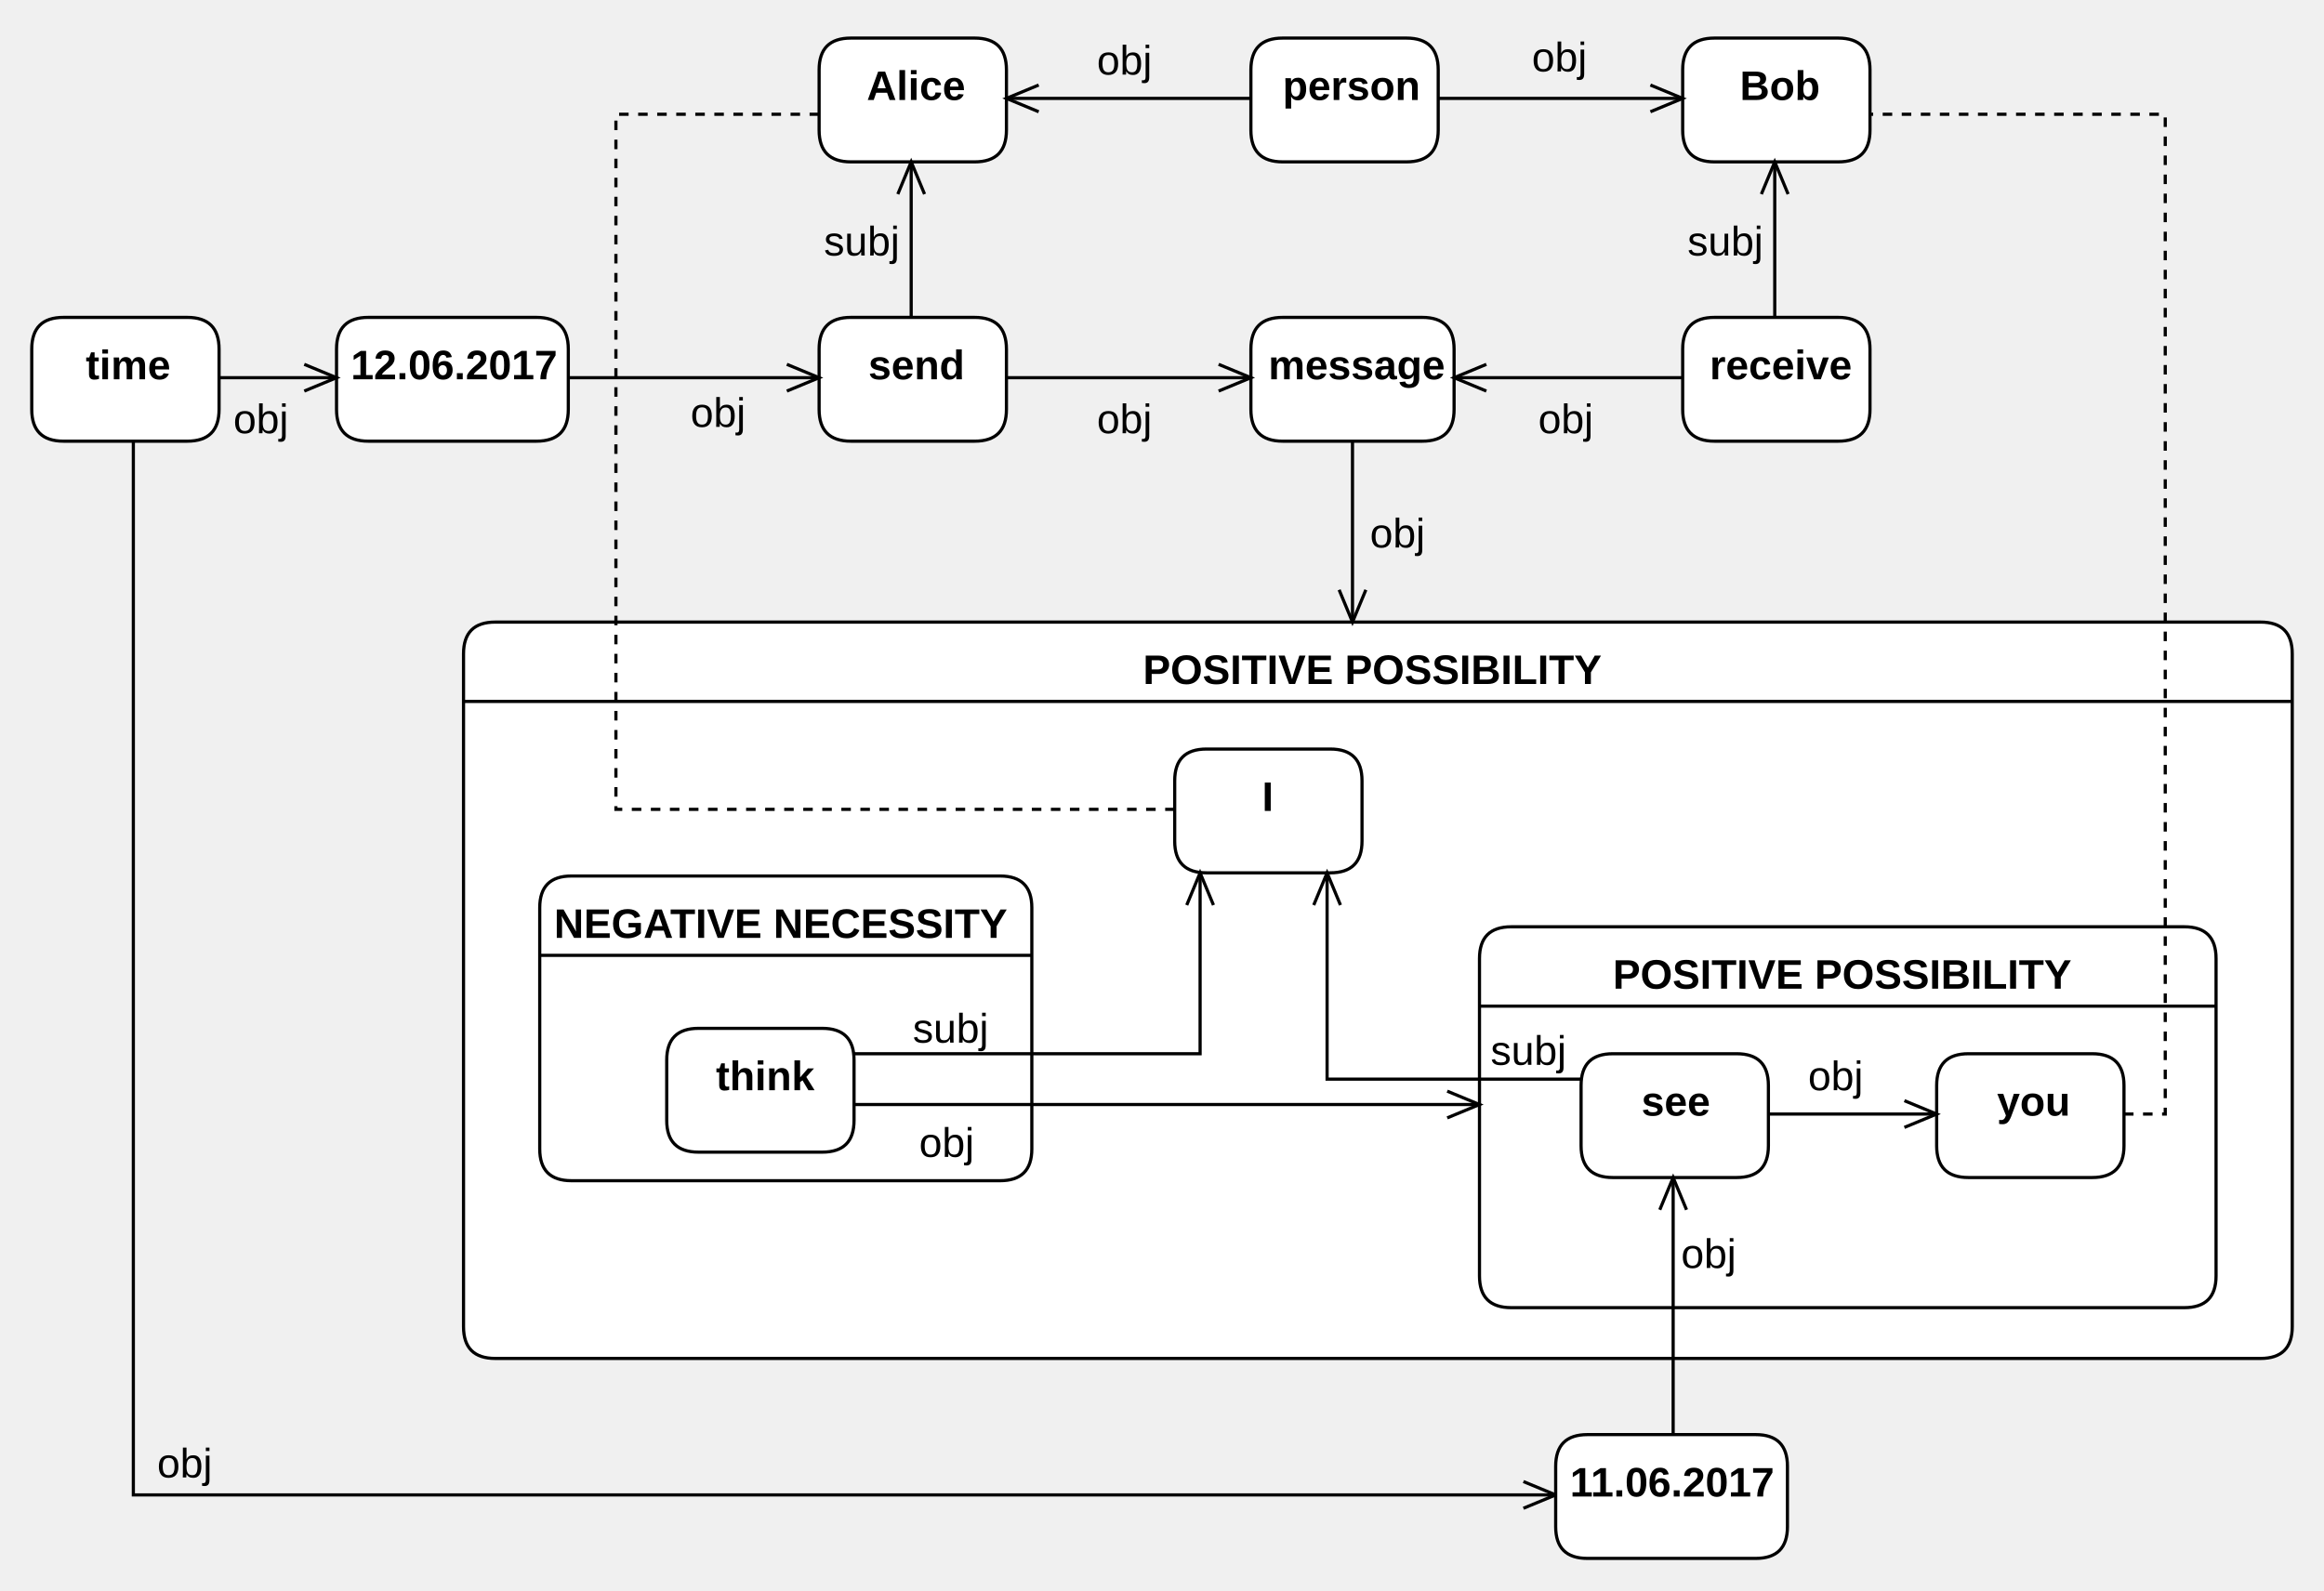
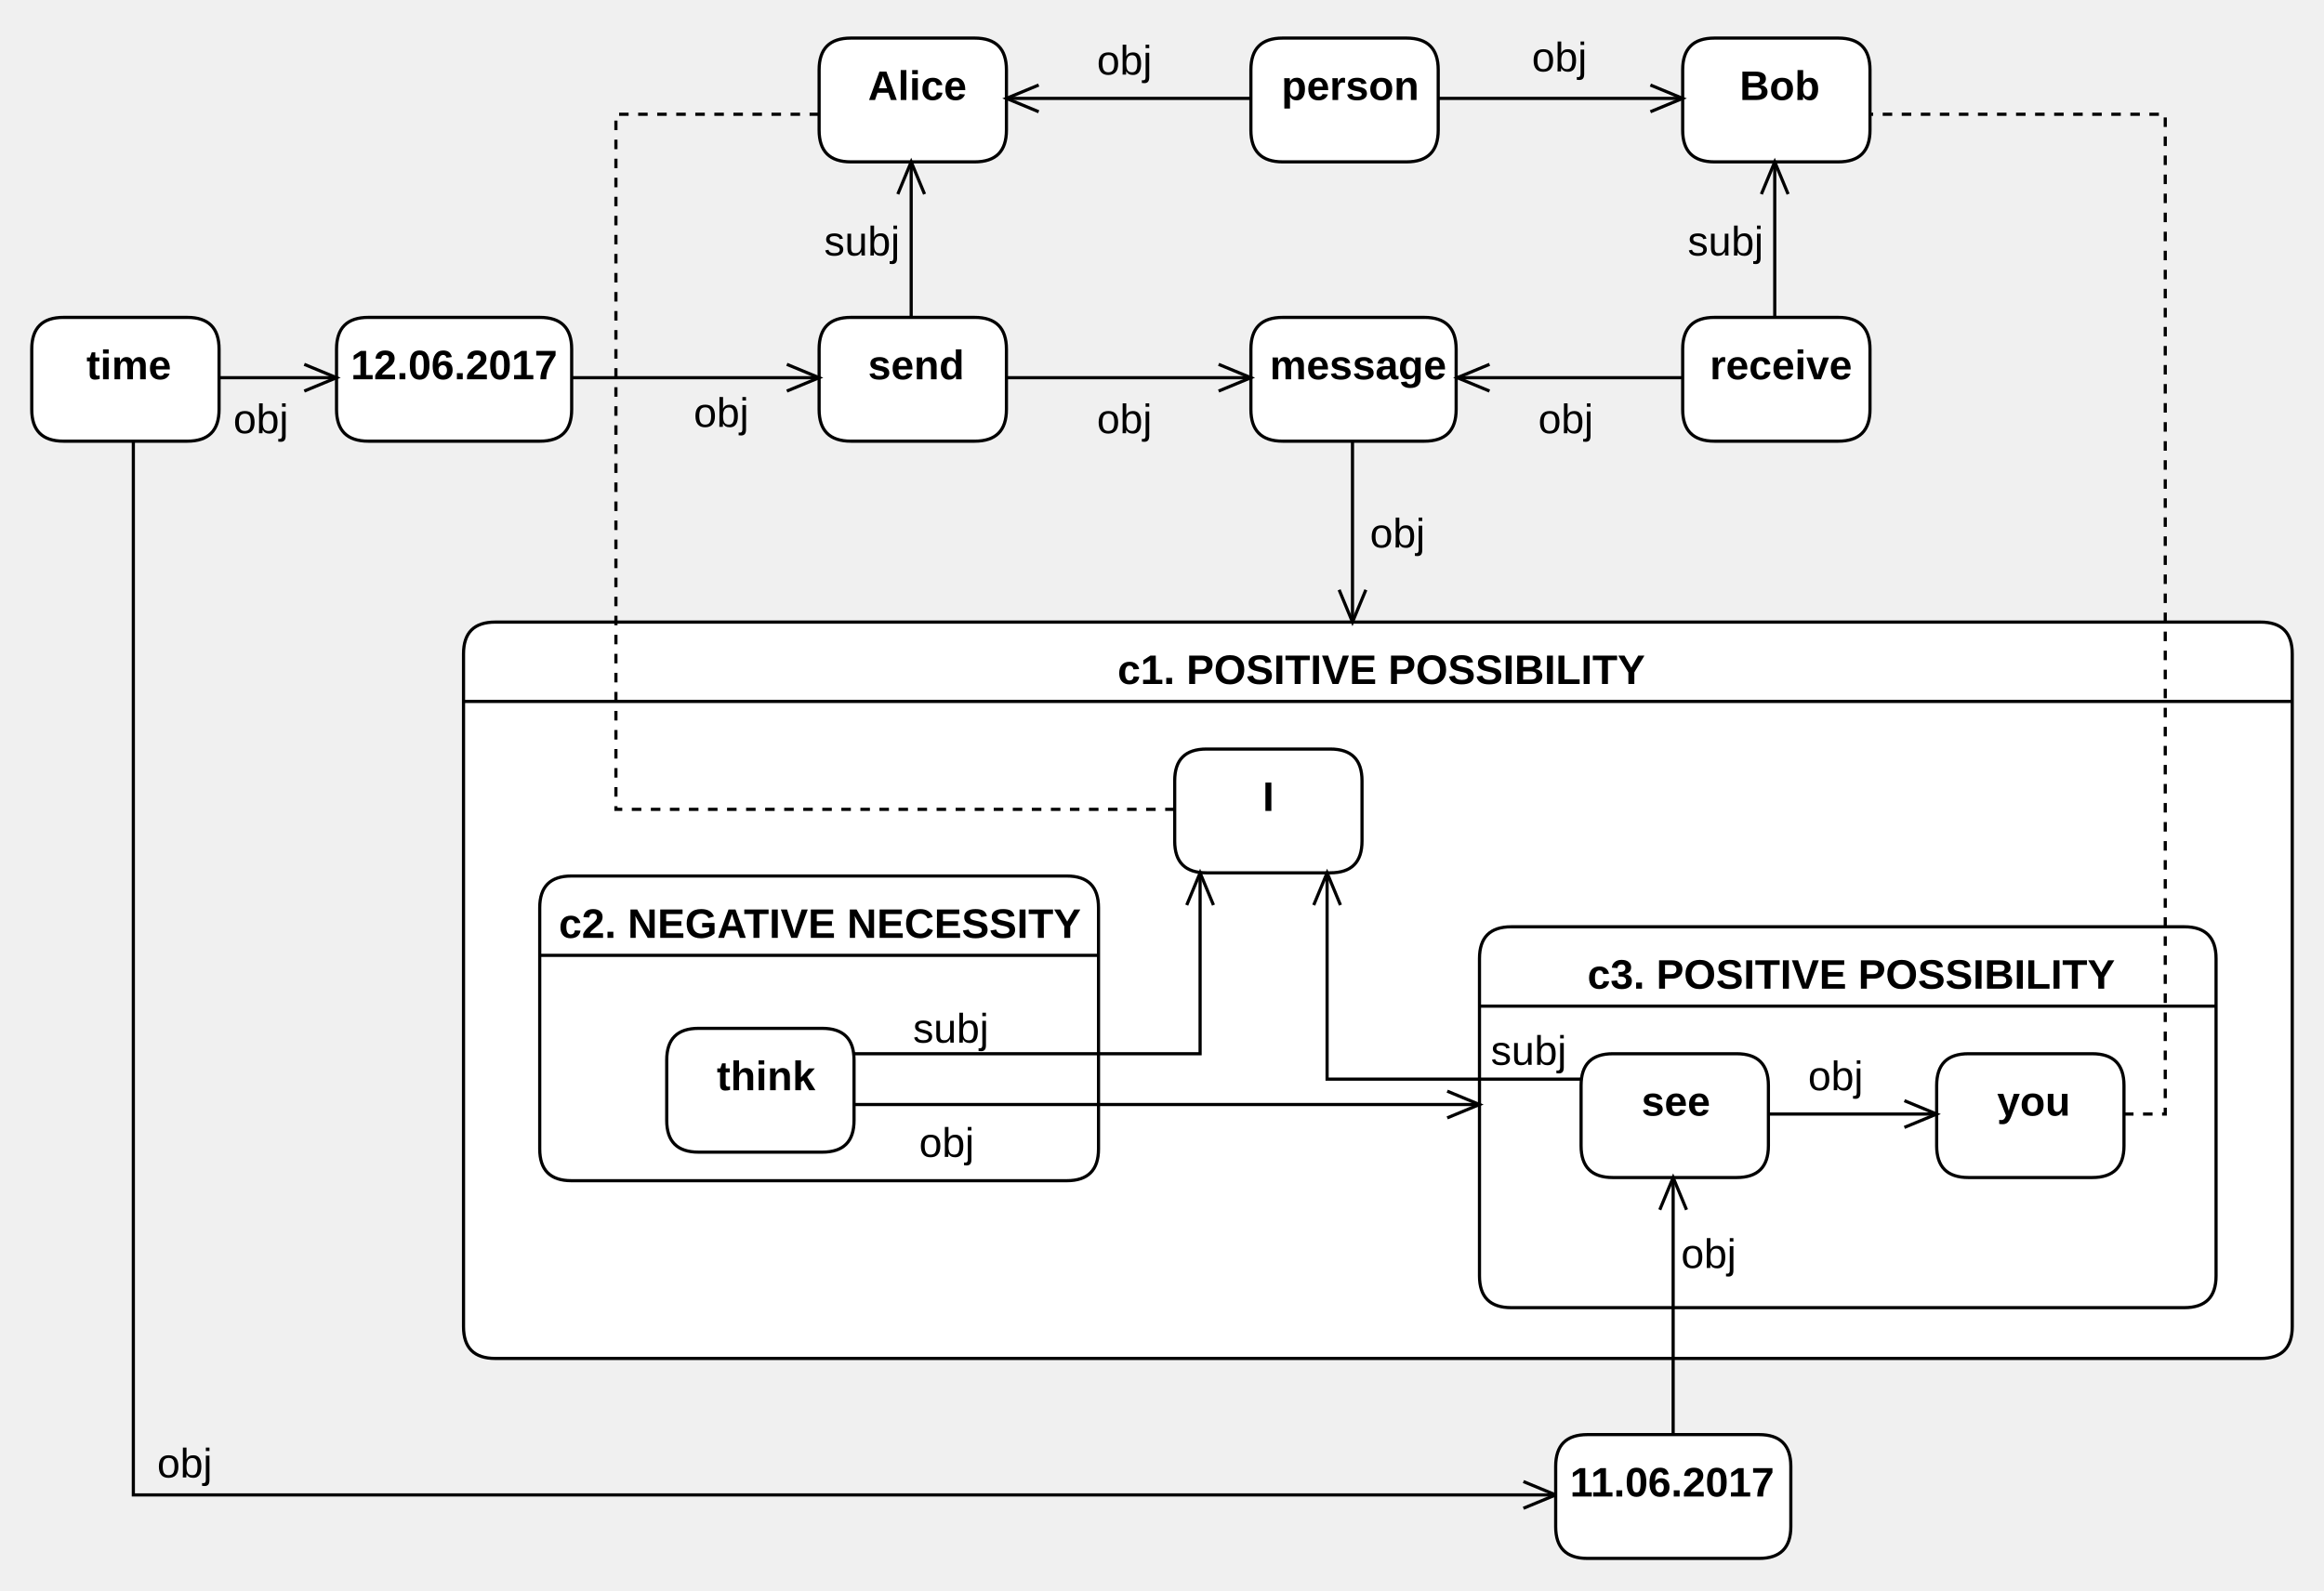
<svg xmlns="http://www.w3.org/2000/svg" version="1.1" width="732" height="501">
  <defs />
  <g>
    <g transform="translate(2,4) scale(1,1)">
      <path fill="#ffffff" stroke="none" d="M 266 8 L 305 8 Q 315 8 315 18 L 315 37 Q 315 47 305 47 L 266 47 Q 256 47 256 37 L 256 18 Q 256 8 266 8 Z" />
    </g>
    <g transform="translate(2,4) scale(1,1)">
      <path fill="none" stroke="#000000" d="M 266 8 L 305 8 Q 315 8 315 18 L 315 37 Q 315 47 305 47 L 266 47 Q 256 47 256 37 L 256 18 Q 256 8 266 8 Z" stroke-miterlimit="10" />
    </g>
    <g transform="translate(2,4) scale(1,1)">
      <g>
        <path fill="none" stroke="none" />
-         <text fill="#000000" stroke="none" font-family="Arial" font-size="13px" font-style="normal" font-weight="bold" text-decoration="none" x="271" y="27.5">Alice</text>
+         <text fill="#000000" stroke="none" font-family="Arial" font-size="13px" font-style="normal" font-weight="bold" text-decoration="none" x="271.411" y="27.5">Alice</text>
      </g>
    </g>
    <g transform="translate(2,4) scale(1,1)">
      <path fill="#ffffff" stroke="none" d="M 154 192 L 710 192 Q 720 192 720 202 L 720 414 Q 720 424 710 424 L 154 424 Q 144 424 144 414 L 144 202 Q 144 192 154 192 Z" />
    </g>
    <g transform="translate(2,4) scale(1,1)">
      <path fill="none" stroke="#000000" d="M 154 192 L 710 192 Q 720 192 720 202 L 720 414 Q 720 424 710 424 L 154 424 Q 144 424 144 414 L 144 202 Q 144 192 154 192 Z" stroke-miterlimit="10" />
    </g>
    <g transform="translate(2,4) scale(1,1)">
      <path fill="none" stroke="#000000" d="M 144 217 L 720 217" stroke-miterlimit="10" />
    </g>
    <g transform="translate(2,4) scale(1,1)">
      <g>
        <path fill="none" stroke="none" />
-         <text fill="#000000" stroke="none" font-family="Arial" font-size="13px" font-style="normal" font-weight="bold" text-decoration="none" x="358" y="211.5">POSITIVE POSSIBILITY</text>
+         <text fill="#000000" stroke="none" font-family="Arial" font-size="13px" font-style="normal" font-weight="bold" text-decoration="none" x="350.001" y="211.5">c1. POSITIVE POSSIBILITY</text>
      </g>
    </g>
    <g transform="translate(2,4) scale(1,1)">
      <path fill="#ffffff" stroke="none" d="M 538 8 L 577 8 Q 587 8 587 18 L 587 37 Q 587 47 577 47 L 538 47 Q 528 47 528 37 L 528 18 Q 528 8 538 8 Z" />
    </g>
    <g transform="translate(2,4) scale(1,1)">
      <path fill="none" stroke="#000000" d="M 538 8 L 577 8 Q 587 8 587 18 L 587 37 Q 587 47 577 47 L 538 47 Q 528 47 528 37 L 528 18 Q 528 8 538 8 Z" stroke-miterlimit="10" />
    </g>
    <g transform="translate(2,4) scale(1,1)">
      <g>
        <path fill="none" stroke="none" />
-         <text fill="#000000" stroke="none" font-family="Arial" font-size="13px" font-style="normal" font-weight="bold" text-decoration="none" x="546" y="27.5">Bob</text>
-       </g>
-     </g>
-     <g transform="translate(2,4) scale(1,1)">
-       <path fill="#ffffff" stroke="none" d="M 402 96 L 446 96 Q 456 96 456 106 L 456 125 Q 456 135 446 135 L 402 135 Q 392 135 392 125 L 392 106 Q 392 96 402 96 Z" />
-     </g>
-     <g transform="translate(2,4) scale(1,1)">
-       <path fill="none" stroke="#000000" d="M 402 96 L 446 96 Q 456 96 456 106 L 456 125 Q 456 135 446 135 L 402 135 Q 392 135 392 125 L 392 106 Q 392 96 402 96 Z" stroke-miterlimit="10" />
-     </g>
-     <g transform="translate(2,4) scale(1,1)">
-       <g>
-         <path fill="none" stroke="none" />
-         <text fill="#000000" stroke="none" font-family="Arial" font-size="13px" font-style="normal" font-weight="bold" text-decoration="none" x="397.5" y="115.5">message</text>
+         <text fill="#000000" stroke="none" font-family="Arial" font-size="13px" font-style="normal" font-weight="bold" text-decoration="none" x="545.935" y="27.5">Bob</text>
+       </g>
+     </g>
+     <g transform="translate(2,4) scale(1,1)">
+       <path fill="#ffffff" stroke="none" d="M 402 96 L 446.65 96 Q 456.65 96 456.65 106 L 456.65 125 Q 456.65 135 446.65 135 L 402 135 Q 392 135 392 125 L 392 106 Q 392 96 402 96 Z" />
+     </g>
+     <g transform="translate(2,4) scale(1,1)">
+       <path fill="none" stroke="#000000" d="M 402 96 L 446.65 96 Q 456.65 96 456.65 106 L 456.65 125 Q 456.65 135 446.65 135 L 402 135 Q 392 135 392 125 L 392 106 Q 392 96 402 96 Z" stroke-miterlimit="10" />
+     </g>
+     <g transform="translate(2,4) scale(1,1)">
+       <g>
+         <path fill="none" stroke="none" />
+         <text fill="#000000" stroke="none" font-family="Arial" font-size="13px" font-style="normal" font-weight="bold" text-decoration="none" x="397.95" y="115.5">message</text>
      </g>
    </g>
    <g transform="translate(2,4) scale(1,1)">
      <path fill="#ffffff" stroke="none" d="M 266 96 L 305 96 Q 315 96 315 106 L 315 125 Q 315 135 305 135 L 266 135 Q 256 135 256 125 L 256 106 Q 256 96 266 96 Z" />
    </g>
    <g transform="translate(2,4) scale(1,1)">
      <path fill="none" stroke="#000000" d="M 266 96 L 305 96 Q 315 96 315 106 L 315 125 Q 315 135 305 135 L 266 135 Q 256 135 256 125 L 256 106 Q 256 96 266 96 Z" stroke-miterlimit="10" />
    </g>
    <g transform="translate(2,4) scale(1,1)">
      <g>
        <path fill="none" stroke="none" />
-         <text fill="#000000" stroke="none" font-family="Arial" font-size="13px" font-style="normal" font-weight="bold" text-decoration="none" x="271.5" y="115.5">send</text>
+         <text fill="#000000" stroke="none" font-family="Arial" font-size="13px" font-style="normal" font-weight="bold" text-decoration="none" x="271.405" y="115.5">send</text>
      </g>
    </g>
    <g transform="translate(2,4) scale(1,1)">
      <path fill="#ffffff" stroke="none" d="M 538 96 L 577 96 Q 587 96 587 106 L 587 125 Q 587 135 577 135 L 538 135 Q 528 135 528 125 L 528 106 Q 528 96 538 96 Z" />
    </g>
    <g transform="translate(2,4) scale(1,1)">
      <path fill="none" stroke="#000000" d="M 538 96 L 577 96 Q 587 96 587 106 L 587 125 Q 587 135 577 135 L 538 135 Q 528 135 528 125 L 528 106 Q 528 96 538 96 Z" stroke-miterlimit="10" />
    </g>
    <g transform="translate(2,4) scale(1,1)">
      <g>
        <path fill="none" stroke="none" />
-         <text fill="#000000" stroke="none" font-family="Arial" font-size="13px" font-style="normal" font-weight="bold" text-decoration="none" x="536.5" y="115.5">receive</text>
+         <text fill="#000000" stroke="none" font-family="Arial" font-size="13px" font-style="normal" font-weight="bold" text-decoration="none" x="536.546" y="115.5">receive</text>
      </g>
    </g>
    <g transform="translate(2,4) scale(1,1)">
      <path fill="none" stroke="#000000" d="M 285 96 L 285 47" stroke-miterlimit="10" />
    </g>
    <g transform="translate(2,4) scale(1,1)">
      <path fill="none" stroke="#000000" d="M 289.21 57.163 L 285 47 L 280.79 57.163" stroke-miterlimit="10" />
    </g>
    <g transform="translate(2,4) scale(1,1)">
      <g>
        <path fill="none" stroke="none" />
-         <text fill="#000000" stroke="none" font-family="Arial" font-size="13px" font-style="normal" font-weight="normal" text-decoration="none" x="257.5" y="76.5">subj</text>
+         <text fill="#000000" stroke="none" font-family="Arial" font-size="13px" font-style="normal" font-weight="normal" text-decoration="none" x="257.576" y="76.5">subj</text>
      </g>
    </g>
    <g transform="translate(2,4) scale(1,1)">
      <path fill="none" stroke="#000000" d="M 315 115 L 392 115" stroke-miterlimit="10" />
    </g>
    <g transform="translate(2,4) scale(1,1)">
      <path fill="none" stroke="#000000" d="M 381.837 119.21 L 392 115 L 381.837 110.79" stroke-miterlimit="10" />
    </g>
    <g transform="translate(2,4) scale(1,1)">
      <g>
        <path fill="none" stroke="none" />
        <text fill="#000000" stroke="none" font-family="Arial" font-size="13px" font-style="normal" font-weight="normal" text-decoration="none" x="343.5" y="132.5">obj</text>
      </g>
    </g>
    <g transform="translate(2,4) scale(1,1)">
-       <path fill="none" stroke="#000000" d="M 528 115 L 456 115" stroke-miterlimit="10" />
-     </g>
-     <g transform="translate(2,4) scale(1,1)">
-       <path fill="none" stroke="#000000" d="M 466.163 110.79 L 456 115 L 466.163 119.21" stroke-miterlimit="10" />
+       <path fill="none" stroke="#000000" d="M 528 115 L 457 115" stroke-miterlimit="10" />
+     </g>
+     <g transform="translate(2,4) scale(1,1)">
+       <path fill="none" stroke="#000000" d="M 467.163 110.79 L 457 115 L 467.163 119.21" stroke-miterlimit="10" />
    </g>
    <g transform="translate(2,4) scale(1,1)">
      <g>
        <path fill="none" stroke="none" />
        <text fill="#000000" stroke="none" font-family="Arial" font-size="13px" font-style="normal" font-weight="normal" text-decoration="none" x="482.5" y="132.5">obj</text>
      </g>
    </g>
    <g transform="translate(2,4) scale(1,1)">
      <path fill="none" stroke="#000000" d="M 557 96 L 557 47" stroke-miterlimit="10" />
    </g>
    <g transform="translate(2,4) scale(1,1)">
      <path fill="none" stroke="#000000" d="M 561.21 57.163 L 557 47 L 552.79 57.163" stroke-miterlimit="10" />
    </g>
    <g transform="translate(2,4) scale(1,1)">
      <g>
        <path fill="none" stroke="none" />
-         <text fill="#000000" stroke="none" font-family="Arial" font-size="13px" font-style="normal" font-weight="normal" text-decoration="none" x="529.5" y="76.5">subj</text>
+         <text fill="#000000" stroke="none" font-family="Arial" font-size="13px" font-style="normal" font-weight="normal" text-decoration="none" x="529.576" y="76.5">subj</text>
      </g>
    </g>
    <g transform="translate(2,4) scale(1,1)">
      <path fill="none" stroke="#000000" d="M 424 135 L 424 192" stroke-miterlimit="10" />
    </g>
    <g transform="translate(2,4) scale(1,1)">
      <path fill="none" stroke="#000000" d="M 419.79 181.837 L 424 192 L 428.21 181.837" stroke-miterlimit="10" />
    </g>
    <g transform="translate(2,4) scale(1,1)">
      <g>
        <path fill="none" stroke="none" />
        <text fill="#000000" stroke="none" font-family="Arial" font-size="13px" font-style="normal" font-weight="normal" text-decoration="none" x="429.5" y="168.5">obj</text>
      </g>
    </g>
    <g transform="translate(2,4) scale(1,1)">
      <path fill="#ffffff" stroke="none" d="M 474 288 L 686 288 Q 696 288 696 298 L 696 398 Q 696 408 686 408 L 474 408 Q 464 408 464 398 L 464 298 Q 464 288 474 288 Z" />
    </g>
    <g transform="translate(2,4) scale(1,1)">
      <path fill="none" stroke="#000000" d="M 474 288 L 686 288 Q 696 288 696 298 L 696 398 Q 696 408 686 408 L 474 408 Q 464 408 464 398 L 464 298 Q 464 288 474 288 Z" stroke-miterlimit="10" />
    </g>
    <g transform="translate(2,4) scale(1,1)">
      <path fill="none" stroke="#000000" d="M 464 313 L 696 313" stroke-miterlimit="10" />
    </g>
    <g transform="translate(2,4) scale(1,1)">
      <g>
        <path fill="none" stroke="none" />
-         <text fill="#000000" stroke="none" font-family="Arial" font-size="13px" font-style="normal" font-weight="bold" text-decoration="none" x="506" y="307.5">POSITIVE POSSIBILITY</text>
-       </g>
-     </g>
-     <g transform="translate(2,4) scale(1,1)">
-       <path fill="#ffffff" stroke="none" d="M 178 272 L 313 272 Q 323 272 323 282 L 323 358 Q 323 368 313 368 L 178 368 Q 168 368 168 358 L 168 282 Q 168 272 178 272 Z" />
-     </g>
-     <g transform="translate(2,4) scale(1,1)">
-       <path fill="none" stroke="#000000" d="M 178 272 L 313 272 Q 323 272 323 282 L 323 358 Q 323 368 313 368 L 178 368 Q 168 368 168 358 L 168 282 Q 168 272 178 272 Z" stroke-miterlimit="10" />
-     </g>
-     <g transform="translate(2,4) scale(1,1)">
-       <path fill="none" stroke="#000000" d="M 168 297 L 323 297" stroke-miterlimit="10" />
-     </g>
-     <g transform="translate(2,4) scale(1,1)">
-       <g>
-         <path fill="none" stroke="none" />
-         <text fill="#000000" stroke="none" font-family="Arial" font-size="13px" font-style="normal" font-weight="bold" text-decoration="none" x="172.5" y="291.5">NEGATIVE NECESSITY</text>
+         <text fill="#000000" stroke="none" font-family="Arial" font-size="13px" font-style="normal" font-weight="bold" text-decoration="none" x="498.001" y="307.5">c3. POSITIVE POSSIBILITY</text>
+       </g>
+     </g>
+     <g transform="translate(2,4) scale(1,1)">
+       <path fill="#ffffff" stroke="none" d="M 178 272 L 334 272 Q 344 272 344 282 L 344 358 Q 344 368 334 368 L 178 368 Q 168 368 168 358 L 168 282 Q 168 272 178 272 Z" />
+     </g>
+     <g transform="translate(2,4) scale(1,1)">
+       <path fill="none" stroke="#000000" d="M 178 272 L 334 272 Q 344 272 344 282 L 344 358 Q 344 368 334 368 L 178 368 Q 168 368 168 358 L 168 282 Q 168 272 178 272 Z" stroke-miterlimit="10" />
+     </g>
+     <g transform="translate(2,4) scale(1,1)">
+       <path fill="none" stroke="#000000" d="M 168 297 L 344 297" stroke-miterlimit="10" />
+     </g>
+     <g transform="translate(2,4) scale(1,1)">
+       <g>
+         <path fill="none" stroke="none" />
+         <text fill="#000000" stroke="none" font-family="Arial" font-size="13px" font-style="normal" font-weight="bold" text-decoration="none" x="174.007" y="291.5">c2. NEGATIVE NECESSITY</text>
      </g>
    </g>
    <g transform="translate(2,4) scale(1,1)">
      <path fill="#ffffff" stroke="none" d="M 18 96 L 57 96 Q 67 96 67 106 L 67 125 Q 67 135 57 135 L 18 135 Q 8 135 8 125 L 8 106 Q 8 96 18 96 Z" />
    </g>
    <g transform="translate(2,4) scale(1,1)">
      <path fill="none" stroke="#000000" d="M 18 96 L 57 96 Q 67 96 67 106 L 67 125 Q 67 135 57 135 L 18 135 Q 8 135 8 125 L 8 106 Q 8 96 18 96 Z" stroke-miterlimit="10" />
    </g>
    <g transform="translate(2,4) scale(1,1)">
      <g>
        <path fill="none" stroke="none" />
-         <text fill="#000000" stroke="none" font-family="Arial" font-size="13px" font-style="normal" font-weight="bold" text-decoration="none" x="25" y="115.5">time</text>
+         <text fill="#000000" stroke="none" font-family="Arial" font-size="13px" font-style="normal" font-weight="bold" text-decoration="none" x="25.22" y="115.5">time</text>
      </g>
    </g>
    <g transform="translate(2,4) scale(1,1)">
      <path fill="#ffffff" stroke="none" d="M 378 232 L 417 232 Q 427 232 427 242 L 427 261 Q 427 271 417 271 L 378 271 Q 368 271 368 261 L 368 242 Q 368 232 378 232 Z" />
    </g>
    <g transform="translate(2,4) scale(1,1)">
      <path fill="none" stroke="#000000" d="M 378 232 L 417 232 Q 427 232 427 242 L 427 261 Q 427 271 417 271 L 378 271 Q 368 271 368 261 L 368 242 Q 368 232 378 232 Z" stroke-miterlimit="10" />
    </g>
    <g transform="translate(2,4) scale(1,1)">
      <g>
        <path fill="none" stroke="none" />
-         <text fill="#000000" stroke="none" font-family="Arial" font-size="13px" font-style="normal" font-weight="bold" text-decoration="none" x="395.5" y="251.5">I</text>
+         <text fill="#000000" stroke="none" font-family="Arial" font-size="13px" font-style="normal" font-weight="bold" text-decoration="none" x="395.694" y="251.5">I</text>
      </g>
    </g>
    <g transform="translate(2,4) scale(1,1)">
      <path fill="#ffffff" stroke="none" d="M 218 320 L 257 320 Q 267 320 267 330 L 267 349 Q 267 359 257 359 L 218 359 Q 208 359 208 349 L 208 330 Q 208 320 218 320 Z" />
    </g>
    <g transform="translate(2,4) scale(1,1)">
      <path fill="none" stroke="#000000" d="M 218 320 L 257 320 Q 267 320 267 330 L 267 349 Q 267 359 257 359 L 218 359 Q 208 359 208 349 L 208 330 Q 208 320 218 320 Z" stroke-miterlimit="10" />
    </g>
    <g transform="translate(2,4) scale(1,1)">
      <g>
        <path fill="none" stroke="none" />
-         <text fill="#000000" stroke="none" font-family="Arial" font-size="13px" font-style="normal" font-weight="bold" text-decoration="none" x="223.5" y="339.5">think</text>
+         <text fill="#000000" stroke="none" font-family="Arial" font-size="13px" font-style="normal" font-weight="bold" text-decoration="none" x="223.77" y="339.5">think</text>
      </g>
    </g>
    <g transform="translate(2,4) scale(1,1)">
      <path fill="#ffffff" stroke="none" d="M 506 328 L 545 328 Q 555 328 555 338 L 555 357 Q 555 367 545 367 L 506 367 Q 496 367 496 357 L 496 338 Q 496 328 506 328 Z" />
    </g>
    <g transform="translate(2,4) scale(1,1)">
      <path fill="none" stroke="#000000" d="M 506 328 L 545 328 Q 555 328 555 338 L 555 357 Q 555 367 545 367 L 506 367 Q 496 367 496 357 L 496 338 Q 496 328 506 328 Z" stroke-miterlimit="10" />
    </g>
    <g transform="translate(2,4) scale(1,1)">
      <g>
        <path fill="none" stroke="none" />
-         <text fill="#000000" stroke="none" font-family="Arial" font-size="13px" font-style="normal" font-weight="bold" text-decoration="none" x="515" y="347.5">see</text>
+         <text fill="#000000" stroke="none" font-family="Arial" font-size="13px" font-style="normal" font-weight="bold" text-decoration="none" x="515.02" y="347.5">see</text>
      </g>
    </g>
    <g transform="translate(2,4) scale(1,1)">
      <path fill="#ffffff" stroke="none" d="M 618 328 L 657 328 Q 667 328 667 338 L 667 357 Q 667 367 657 367 L 618 367 Q 608 367 608 357 L 608 338 Q 608 328 618 328 Z" />
    </g>
    <g transform="translate(2,4) scale(1,1)">
      <path fill="none" stroke="#000000" d="M 618 328 L 657 328 Q 667 328 667 338 L 667 357 Q 667 367 657 367 L 618 367 Q 608 367 608 357 L 608 338 Q 608 328 618 328 Z" stroke-miterlimit="10" />
    </g>
    <g transform="translate(2,4) scale(1,1)">
      <g>
        <path fill="none" stroke="none" />
-         <text fill="#000000" stroke="none" font-family="Arial" font-size="13px" font-style="normal" font-weight="bold" text-decoration="none" x="627" y="347.5">you</text>
+         <text fill="#000000" stroke="none" font-family="Arial" font-size="13px" font-style="normal" font-weight="bold" text-decoration="none" x="627.02" y="347.5">you</text>
      </g>
    </g>
    <g transform="translate(2,4) scale(1,1)">
      <path fill="none" stroke="#000000" d="M 267 328 L 376 328 L 376 271" stroke-miterlimit="10" />
    </g>
    <g transform="translate(2,4) scale(1,1)">
      <path fill="none" stroke="#000000" d="M 380.21 281.163 L 376 271 L 371.79 281.163" stroke-miterlimit="10" />
    </g>
    <g transform="translate(2,4) scale(1,1)">
      <g>
        <path fill="none" stroke="none" />
-         <text fill="#000000" stroke="none" font-family="Arial" font-size="13px" font-style="normal" font-weight="normal" text-decoration="none" x="285.5" y="324.5">subj</text>
+         <text fill="#000000" stroke="none" font-family="Arial" font-size="13px" font-style="normal" font-weight="normal" text-decoration="none" x="285.576" y="324.5">subj</text>
      </g>
    </g>
    <g transform="translate(2,4) scale(1,1)">
      <path fill="none" stroke="#000000" d="M 267 344 L 464 344" stroke-miterlimit="10" />
    </g>
    <g transform="translate(2,4) scale(1,1)">
      <path fill="none" stroke="#000000" d="M 453.837 348.21 L 464 344 L 453.837 339.79" stroke-miterlimit="10" />
    </g>
    <g transform="translate(2,4) scale(1,1)">
      <g>
        <path fill="none" stroke="none" />
        <text fill="#000000" stroke="none" font-family="Arial" font-size="13px" font-style="normal" font-weight="normal" text-decoration="none" x="287.5" y="360.5">obj</text>
      </g>
    </g>
    <g transform="translate(2,4) scale(1,1)">
      <path fill="none" stroke="#000000" d="M 525 448 L 525 367" stroke-miterlimit="10" />
    </g>
    <g transform="translate(2,4) scale(1,1)">
      <path fill="none" stroke="#000000" d="M 529.21 377.163 L 525 367 L 520.79 377.163" stroke-miterlimit="10" />
    </g>
    <g transform="translate(2,4) scale(1,1)">
      <g>
        <path fill="none" stroke="none" />
        <text fill="#000000" stroke="none" font-family="Arial" font-size="13px" font-style="normal" font-weight="normal" text-decoration="none" x="527.5" y="395.5">obj</text>
      </g>
    </g>
    <g transform="translate(2,4) scale(1,1)">
      <path fill="none" stroke="#000000" d="M 555 347 L 608 347" stroke-miterlimit="10" />
    </g>
    <g transform="translate(2,4) scale(1,1)">
      <path fill="none" stroke="#000000" d="M 597.837 351.21 L 608 347 L 597.837 342.79" stroke-miterlimit="10" />
    </g>
    <g transform="translate(2,4) scale(1,1)">
      <g>
        <path fill="none" stroke="none" />
        <text fill="#000000" stroke="none" font-family="Arial" font-size="13px" font-style="normal" font-weight="normal" text-decoration="none" x="567.5" y="339.5">obj</text>
      </g>
    </g>
    <g transform="translate(2,4) scale(1,1)">
      <path fill="none" stroke="#000000" d="M 496 336 L 416 336 L 416 271" stroke-miterlimit="10" />
    </g>
    <g transform="translate(2,4) scale(1,1)">
      <path fill="none" stroke="#000000" d="M 420.21 281.163 L 416 271 L 411.79 281.163" stroke-miterlimit="10" />
    </g>
    <g transform="translate(2,4) scale(1,1)">
      <g>
        <path fill="none" stroke="none" />
-         <text fill="#000000" stroke="none" font-family="Arial" font-size="13px" font-style="normal" font-weight="normal" text-decoration="none" x="467.5" y="331.5">subj</text>
+         <text fill="#000000" stroke="none" font-family="Arial" font-size="13px" font-style="normal" font-weight="normal" text-decoration="none" x="467.576" y="331.5">subj</text>
      </g>
    </g>
    <g transform="translate(2,4) scale(1,1)">
      <path fill="none" stroke="#000000" d="M 40 135 L 40 467 L 488 467" stroke-miterlimit="10" />
    </g>
    <g transform="translate(2,4) scale(1,1)">
      <path fill="none" stroke="#000000" d="M 477.837 471.21 L 488 467 L 477.837 462.79" stroke-miterlimit="10" />
    </g>
    <g transform="translate(2,4) scale(1,1)">
      <g>
        <path fill="none" stroke="none" />
        <text fill="#000000" stroke="none" font-family="Arial" font-size="13px" font-style="normal" font-weight="normal" text-decoration="none" x="47.5" y="461.5">obj</text>
      </g>
    </g>
    <g transform="translate(2,4) scale(1,1)">
      <path fill="none" stroke="#000000" d="M 368 251 L 192 251 L 192 32 L 256 32" stroke-miterlimit="10" stroke-dasharray="3" />
    </g>
    <g transform="translate(2,4) scale(1,1)">
      <path fill="none" stroke="#000000" d="M 667 347 L 680 347 L 680 32 L 587 32" stroke-miterlimit="10" stroke-dasharray="3" />
    </g>
    <g transform="translate(2,4) scale(1,1)">
      <path fill="#ffffff" stroke="none" d="M 402 8 L 441 8 Q 451 8 451 18 L 451 37 Q 451 47 441 47 L 402 47 Q 392 47 392 37 L 392 18 Q 392 8 402 8 Z" />
    </g>
    <g transform="translate(2,4) scale(1,1)">
      <path fill="none" stroke="#000000" d="M 402 8 L 441 8 Q 451 8 451 18 L 451 37 Q 451 47 441 47 L 402 47 Q 392 47 392 37 L 392 18 Q 392 8 402 8 Z" stroke-miterlimit="10" />
    </g>
    <g transform="translate(2,4) scale(1,1)">
      <g>
        <path fill="none" stroke="none" />
-         <text fill="#000000" stroke="none" font-family="Arial" font-size="13px" font-style="normal" font-weight="bold" text-decoration="none" x="402" y="27.5">person</text>
+         <text fill="#000000" stroke="none" font-family="Arial" font-size="13px" font-style="normal" font-weight="bold" text-decoration="none" x="401.625" y="27.5">person</text>
      </g>
    </g>
    <g transform="translate(2,4) scale(1,1)">
      <path fill="none" stroke="#000000" d="M 392 27 L 315 27" stroke-miterlimit="10" />
    </g>
    <g transform="translate(2,4) scale(1,1)">
      <path fill="none" stroke="#000000" d="M 325.163 22.79 L 315 27 L 325.163 31.21" stroke-miterlimit="10" />
    </g>
    <g transform="translate(2,4) scale(1,1)">
      <g>
        <path fill="none" stroke="none" />
        <text fill="#000000" stroke="none" font-family="Arial" font-size="13px" font-style="normal" font-weight="normal" text-decoration="none" x="343.5" y="19.5">obj</text>
      </g>
    </g>
    <g transform="translate(2,4) scale(1,1)">
      <path fill="none" stroke="#000000" d="M 451 27 L 528 27" stroke-miterlimit="10" />
    </g>
    <g transform="translate(2,4) scale(1,1)">
      <path fill="none" stroke="#000000" d="M 517.837 31.21 L 528 27 L 517.837 22.79" stroke-miterlimit="10" />
    </g>
    <g transform="translate(2,4) scale(1,1)">
      <g>
        <path fill="none" stroke="none" />
        <text fill="#000000" stroke="none" font-family="Arial" font-size="13px" font-style="normal" font-weight="normal" text-decoration="none" x="480.5" y="18.5">obj</text>
      </g>
    </g>
    <g transform="translate(2,4) scale(1,1)">
-       <path fill="#ffffff" stroke="none" d="M 114 96 L 167 96 Q 177 96 177 106 L 177 125 Q 177 135 167 135 L 114 135 Q 104 135 104 125 L 104 106 Q 104 96 114 96 Z" />
-     </g>
-     <g transform="translate(2,4) scale(1,1)">
-       <path fill="none" stroke="#000000" d="M 114 96 L 167 96 Q 177 96 177 106 L 177 125 Q 177 135 167 135 L 114 135 Q 104 135 104 125 L 104 106 Q 104 96 114 96 Z" stroke-miterlimit="10" />
+       <path fill="#ffffff" stroke="none" d="M 114 96 L 168.063 96 Q 178.063 96 178.063 106 L 178.063 125 Q 178.063 135 168.063 135 L 114 135 Q 104 135 104 125 L 104 106 Q 104 96 114 96 Z" />
+     </g>
+     <g transform="translate(2,4) scale(1,1)">
+       <path fill="none" stroke="#000000" d="M 114 96 L 168.063 96 Q 178.063 96 178.063 106 L 178.063 125 Q 178.063 135 168.063 135 L 114 135 Q 104 135 104 125 L 104 106 Q 104 96 114 96 Z" stroke-miterlimit="10" />
    </g>
    <g transform="translate(2,4) scale(1,1)">
      <g>
        <path fill="none" stroke="none" />
        <text fill="#000000" stroke="none" font-family="Arial" font-size="13px" font-style="normal" font-weight="bold" text-decoration="none" x="108.5" y="115.5">12.06.2017</text>
      </g>
    </g>
    <g transform="translate(2,4) scale(1,1)">
-       <path fill="#ffffff" stroke="none" d="M 498 448 L 551 448 Q 561 448 561 458 L 561 477 Q 561 487 551 487 L 498 487 Q 488 487 488 477 L 488 458 Q 488 448 498 448 Z" />
-     </g>
-     <g transform="translate(2,4) scale(1,1)">
-       <path fill="none" stroke="#000000" d="M 498 448 L 551 448 Q 561 448 561 458 L 561 477 Q 561 487 551 487 L 498 487 Q 488 487 488 477 L 488 458 Q 488 448 498 448 Z" stroke-miterlimit="10" />
+       <path fill="#ffffff" stroke="none" d="M 498 448 L 552.063 448 Q 562.063 448 562.063 458 L 562.063 477 Q 562.063 487 552.063 487 L 498 487 Q 488 487 488 477 L 488 458 Q 488 448 498 448 Z" />
+     </g>
+     <g transform="translate(2,4) scale(1,1)">
+       <path fill="none" stroke="#000000" d="M 498 448 L 552.063 448 Q 562.063 448 562.063 458 L 562.063 477 Q 562.063 487 552.063 487 L 498 487 Q 488 487 488 477 L 488 458 Q 488 448 498 448 Z" stroke-miterlimit="10" />
    </g>
    <g transform="translate(2,4) scale(1,1)">
      <g>
        <path fill="none" stroke="none" />
        <text fill="#000000" stroke="none" font-family="Arial" font-size="13px" font-style="normal" font-weight="bold" text-decoration="none" x="492.5" y="467.5">11.06.2017</text>
      </g>
    </g>
    <g transform="translate(2,4) scale(1,1)">
-       <path fill="none" stroke="#000000" d="M 177 115 L 256 115" stroke-miterlimit="10" />
+       <path fill="none" stroke="#000000" d="M 178 115 L 256 115" stroke-miterlimit="10" />
    </g>
    <g transform="translate(2,4) scale(1,1)">
      <path fill="none" stroke="#000000" d="M 245.837 119.21 L 256 115 L 245.837 110.79" stroke-miterlimit="10" />
    </g>
    <g transform="translate(2,4) scale(1,1)">
      <g>
        <path fill="none" stroke="none" />
-         <text fill="#000000" stroke="none" font-family="Arial" font-size="13px" font-style="normal" font-weight="normal" text-decoration="none" x="215.5" y="130.5">obj</text>
+         <text fill="#000000" stroke="none" font-family="Arial" font-size="13px" font-style="normal" font-weight="normal" text-decoration="none" x="216.5" y="130.5">obj</text>
      </g>
    </g>
    <g transform="translate(2,4) scale(1,1)">
      <path fill="none" stroke="#000000" d="M 67 115 L 104 115" stroke-miterlimit="10" />
    </g>
    <g transform="translate(2,4) scale(1,1)">
      <path fill="none" stroke="#000000" d="M 93.837 119.21 L 104 115 L 93.837 110.79" stroke-miterlimit="10" />
    </g>
    <g transform="translate(2,4) scale(1,1)">
      <g>
        <path fill="none" stroke="none" />
        <text fill="#000000" stroke="none" font-family="Arial" font-size="13px" font-style="normal" font-weight="normal" text-decoration="none" x="71.5" y="132.5">obj</text>
      </g>
    </g>
  </g>
</svg>
